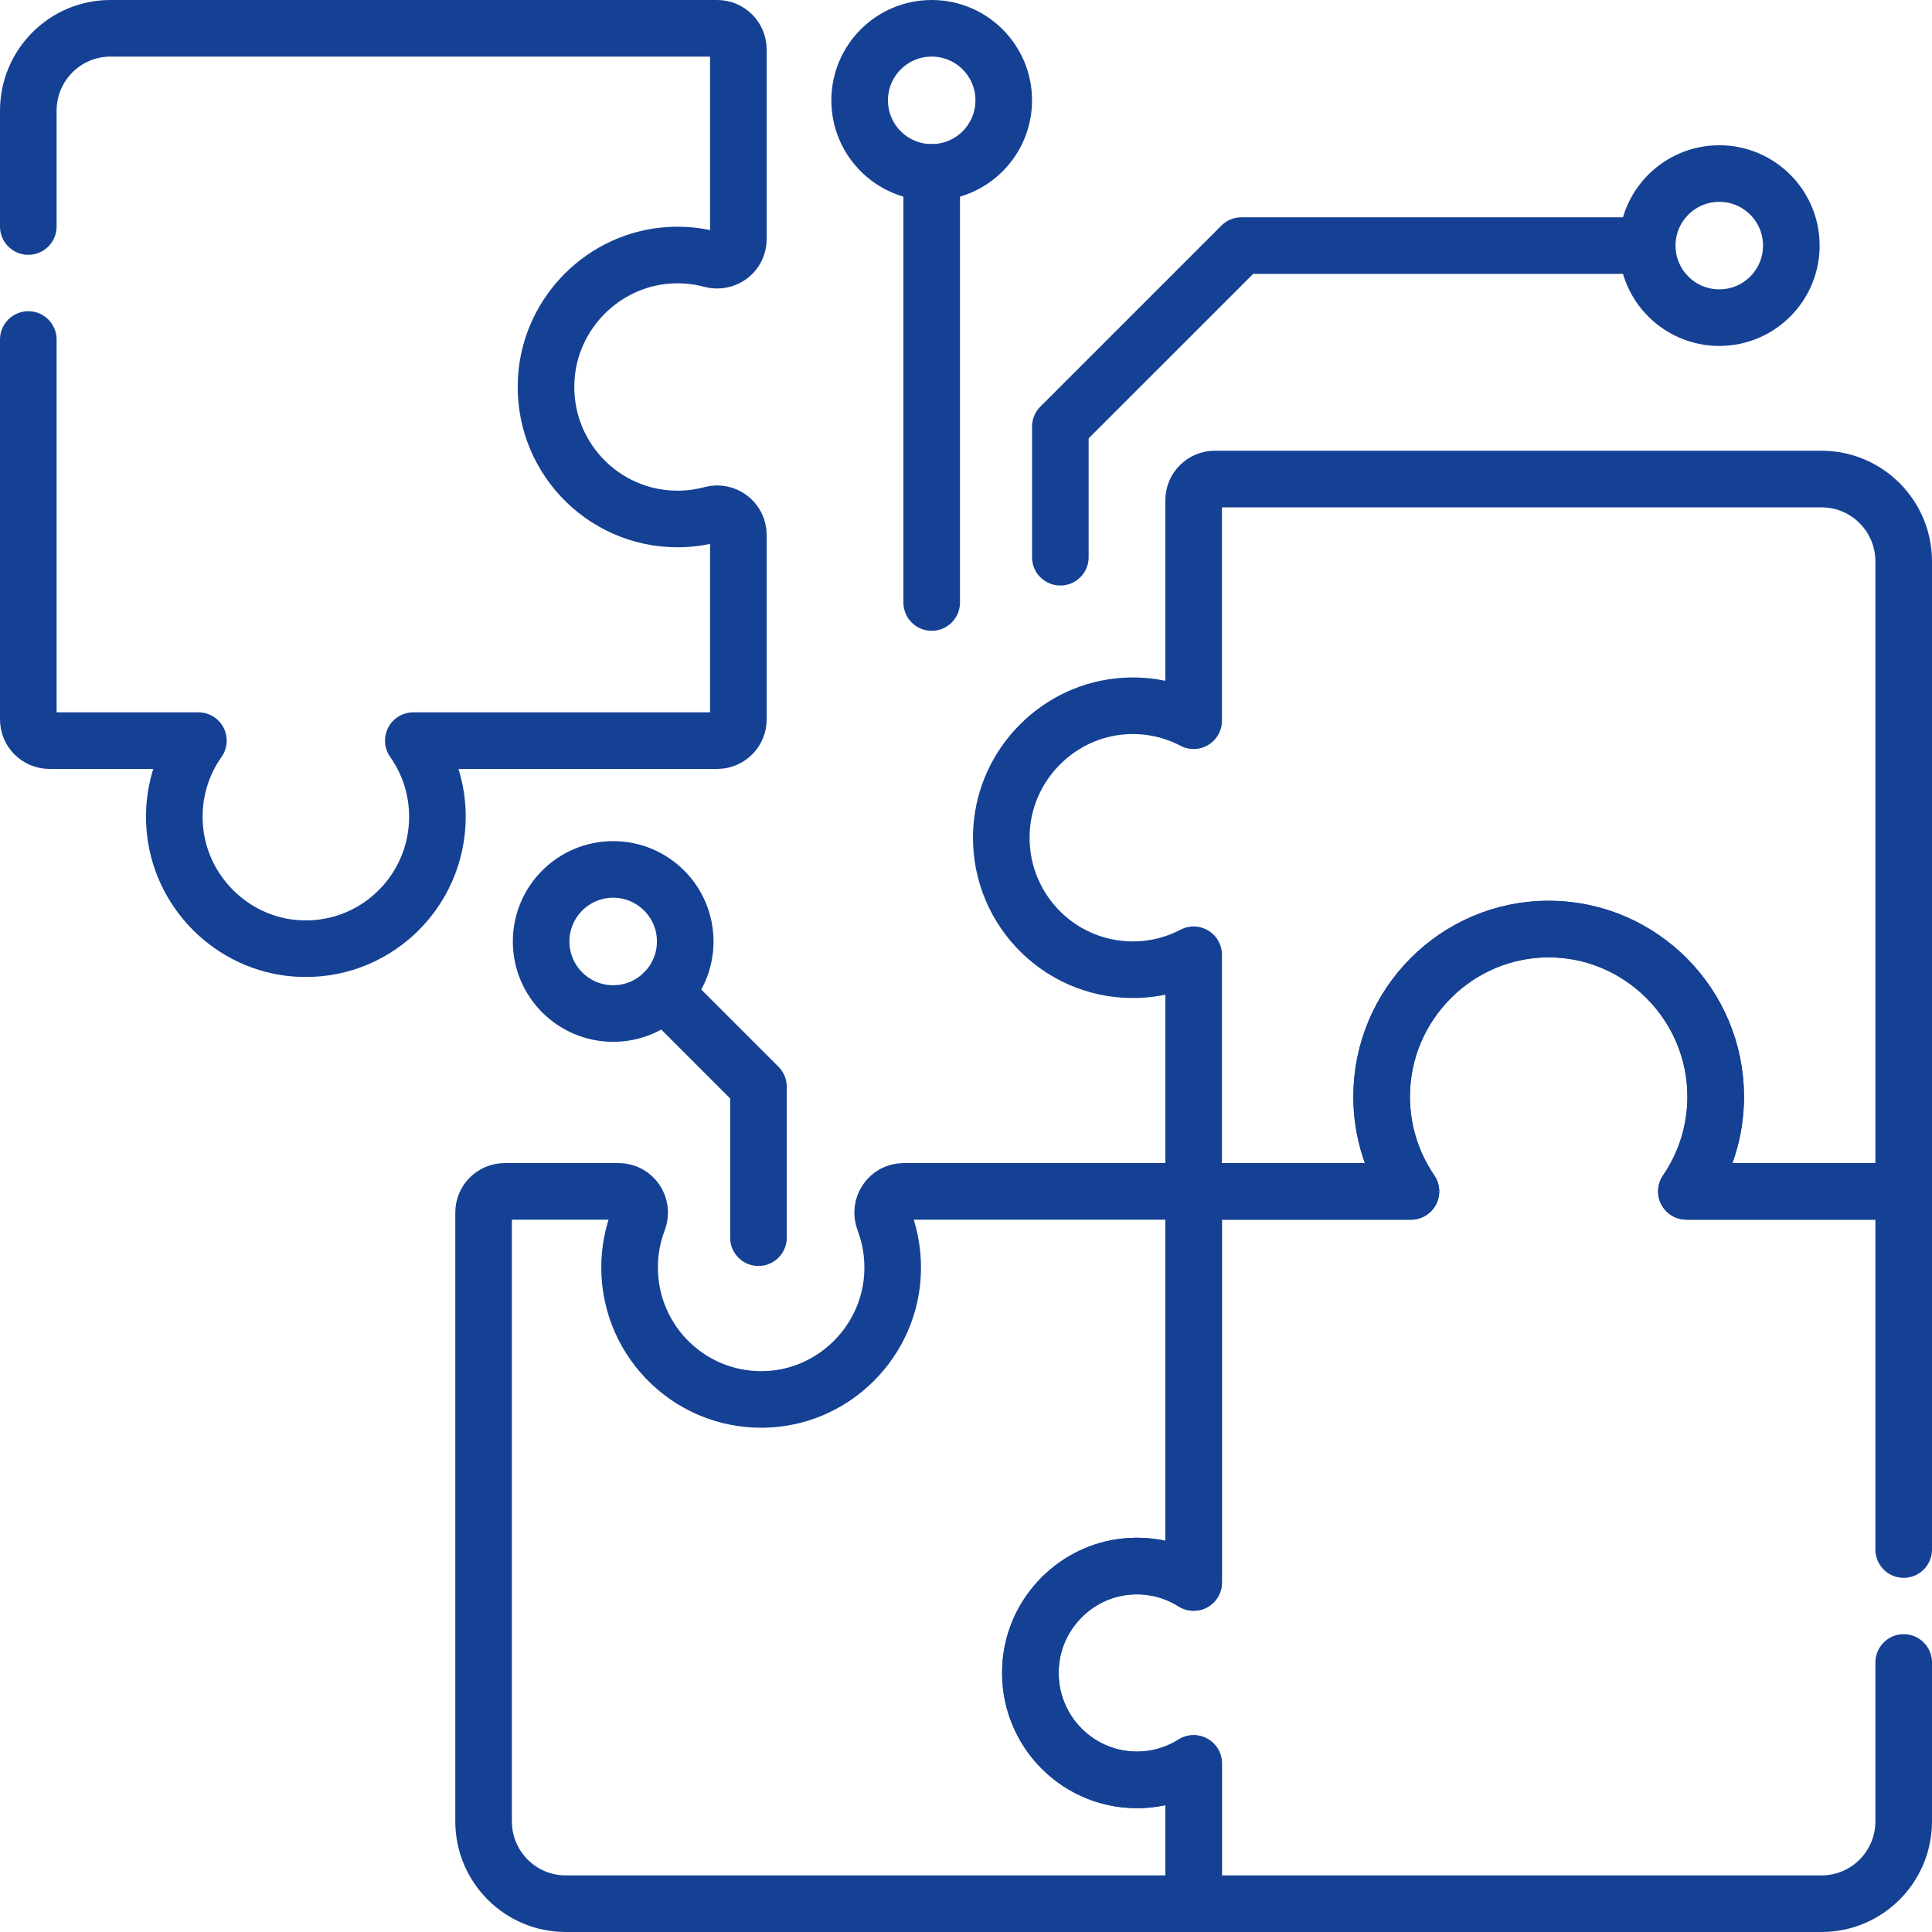
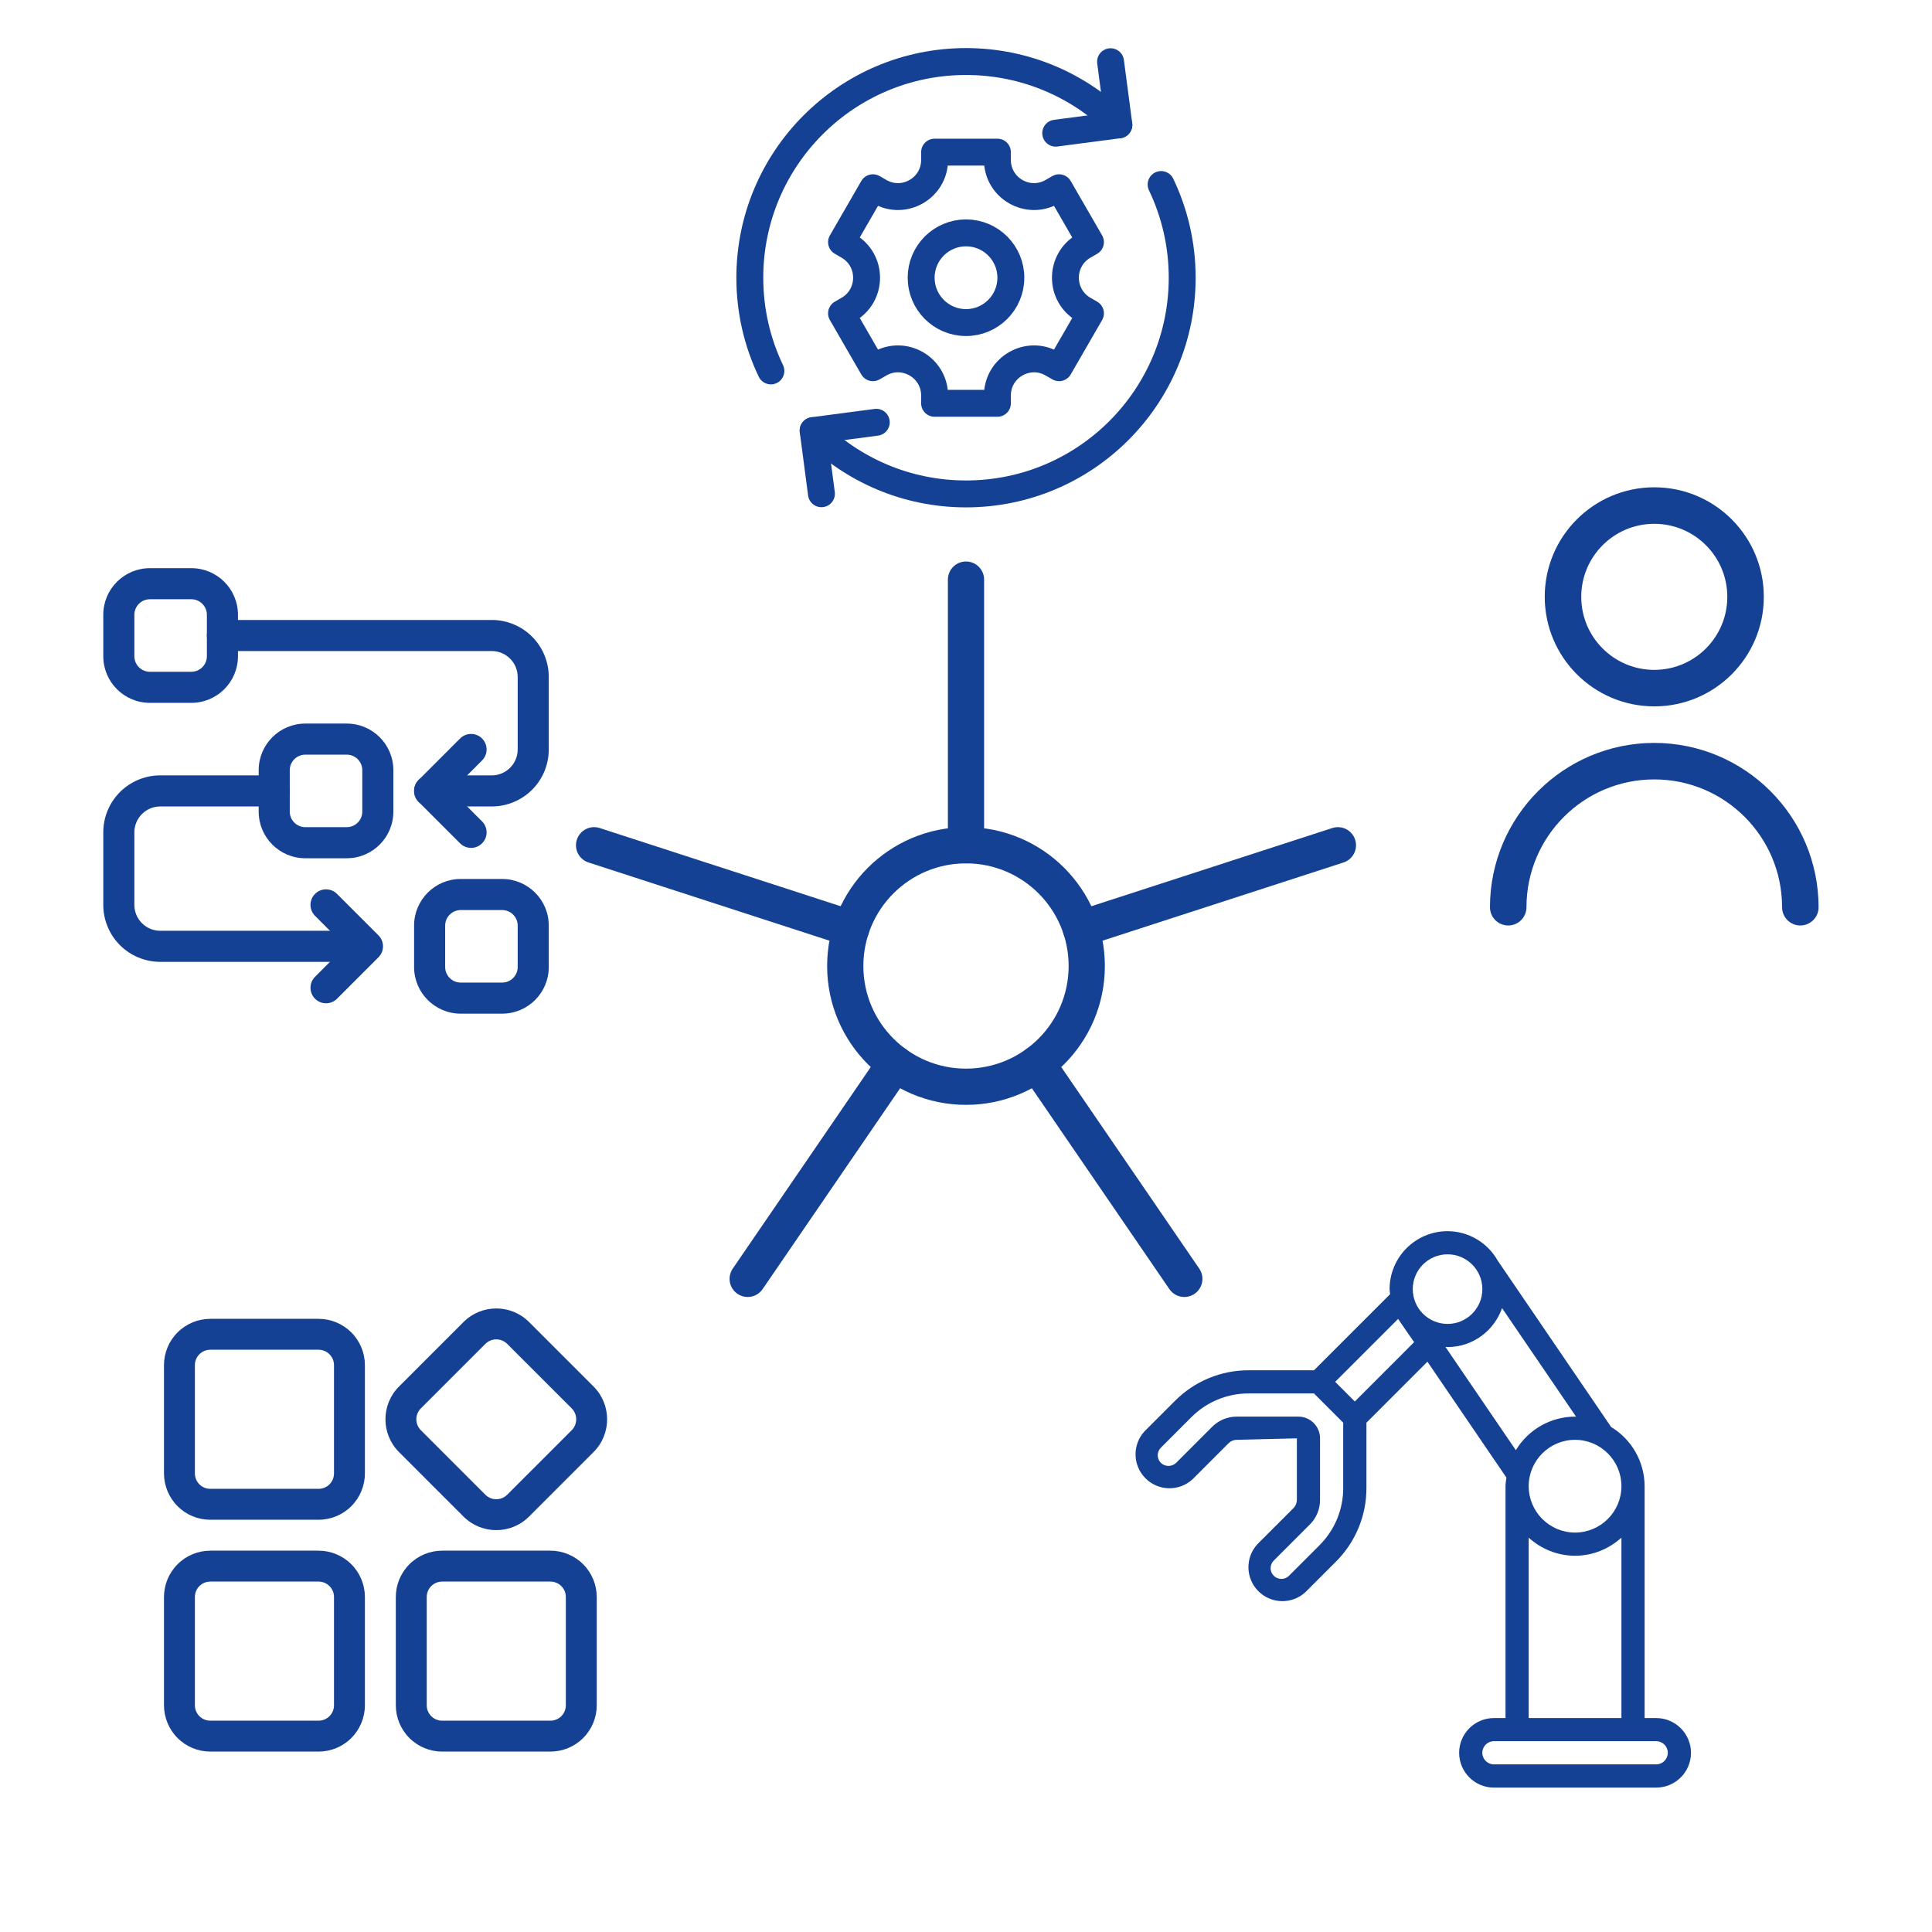
- <svg xmlns="http://www.w3.org/2000/svg" version="1.1" width="512" height="512" x="0" y="0" viewBox="0 0 512 512" style="enable-background:new 0 0 512 512" xml:space="preserve">
-   <g>
-     <path d="M7.5 89.973v100.688c0 3.1 2.513 5.613 5.613 5.613h39.465c-4.463 6.331-6.892 14.209-6.299 22.681 1.206 17.246 15.146 31.206 32.34 32.377 20.357 1.387 37.3-14.767 37.3-34.892a34.882 34.882 0 0 0-6.387-20.166h80.528c3.1 0 5.613-2.513 5.613-5.613v-48.908c0-3.698-3.51-6.372-7.08-5.41a34.689 34.689 0 0 1-9.034 1.191c-20.046 0-36.14-16.972-34.784-37.374 1.158-17.421 15.314-31.489 32.688-32.515a34.837 34.837 0 0 1 11.069 1.112c3.594.961 7.142-1.637 7.142-5.357V13.113c0-3.1-2.513-5.613-5.613-5.613H29.269C17.246 7.5 7.5 17.277 7.5 29.338v30.687M301.302 471.683c-16.647 0-29.931-14.451-28.065-31.531 1.432-13.115 12.013-23.633 25.096-24.978 6.643-.683 12.871.957 17.995 4.195V315.726h-76.83c-3.981 0-6.618 3.998-5.202 7.718 1.751 4.6 2.561 9.665 2.191 14.963-1.206 17.246-15.146 31.206-32.34 32.377-20.357 1.388-37.3-14.767-37.3-34.892 0-4.4.813-8.608 2.293-12.485 1.414-3.703-1.247-7.681-5.212-7.681h-30.159a5.613 5.613 0 0 0-5.613 5.613v161.323c0 12.061 9.746 21.838 21.769 21.838h166.403v-37.165a28.034 28.034 0 0 1-15.026 4.348z" style="stroke-width:15;stroke-linecap:round;stroke-linejoin:round;stroke-miterlimit:10;" fill="none" stroke="#154194" stroke-width="15" stroke-linecap="round" stroke-linejoin="round" stroke-miterlimit="10" data-original="#000000" opacity="1" />
-     <path d="M504.5 410.644v-94.917h-57.586a44.296 44.296 0 0 0 7.763-25.113c0-24.518-20.208-44.612-44.646-44.404-24.269.207-43.879 20.007-43.879 44.403 0 9.323 2.87 17.97 7.763 25.114h-57.586V419.37c-5.124-3.238-11.352-4.877-17.995-4.195-13.083 1.344-23.663 11.862-25.096 24.978-1.865 17.08 11.418 31.531 28.065 31.531a28.036 28.036 0 0 0 15.026-4.347V504.5h166.403c12.022 0 21.769-9.777 21.769-21.838v-42.087" style="stroke-width:15;stroke-linecap:round;stroke-linejoin:round;stroke-miterlimit:10;" fill="none" stroke="#154194" stroke-width="15" stroke-linecap="round" stroke-linejoin="round" stroke-miterlimit="10" data-original="#000000" opacity="1" />
-     <path d="M316.328 132.565v58.432a34.652 34.652 0 0 0-18.211-3.9c-17.374 1.026-31.53 15.094-32.688 32.515-1.356 20.402 14.738 37.374 34.784 37.374a34.61 34.61 0 0 0 16.114-3.962v62.703h57.586a44.286 44.286 0 0 1-7.763-25.113c-.001-24.518 20.208-44.612 44.647-44.404 24.269.207 43.879 20.008 43.879 44.403 0 9.323-2.869 17.97-7.763 25.114H504.5V148.791c0-12.061-9.746-21.838-21.769-21.838h-160.79a5.611 5.611 0 0 0-5.613 5.612zM281 147.667v-34.602l47.979-47.979H436" style="stroke-width:15;stroke-linecap:round;stroke-linejoin:round;stroke-miterlimit:10;" fill="none" stroke="#154194" stroke-width="15" stroke-linecap="round" stroke-linejoin="round" stroke-miterlimit="10" data-original="#000000" opacity="1" />
-     <circle cx="455.628" cy="65.086" r="19.092" style="stroke-width:15;stroke-linecap:round;stroke-linejoin:round;stroke-miterlimit:10;" fill="none" stroke="#154194" stroke-width="15" stroke-linecap="round" stroke-linejoin="round" stroke-miterlimit="10" data-original="#000000" opacity="1" />
-     <path d="M246.908 159.667v-114" style="stroke-width:15;stroke-linecap:round;stroke-linejoin:round;stroke-miterlimit:10;" fill="none" stroke="#154194" stroke-width="15" stroke-linecap="round" stroke-linejoin="round" stroke-miterlimit="10" data-original="#000000" opacity="1" />
-     <circle cx="246.908" cy="26.592" r="19.092" style="stroke-width:15;stroke-linecap:round;stroke-linejoin:round;stroke-miterlimit:10;" fill="none" stroke="#154194" stroke-width="15" stroke-linecap="round" stroke-linejoin="round" stroke-miterlimit="10" data-original="#000000" opacity="1" />
-     <path d="M201 328v-40l-25-25" style="stroke-width:15;stroke-linecap:round;stroke-linejoin:round;stroke-miterlimit:10;" fill="none" stroke="#154194" stroke-width="15" stroke-linecap="round" stroke-linejoin="round" stroke-miterlimit="10" data-original="#000000" opacity="1" />
-     <circle cx="162.5" cy="249.5" r="19.092" style="stroke-width:15;stroke-linecap:round;stroke-linejoin:round;stroke-miterlimit:10;" fill="none" stroke="#154194" stroke-width="15" stroke-linecap="round" stroke-linejoin="round" stroke-miterlimit="10" data-original="#000000" opacity="1" />
+ <svg xmlns="http://www.w3.org/2000/svg" viewBox="-80 -80 160 160">
+   <circle cx="0" cy="0" r="10" fill="none" stroke="#154194" stroke-width="3" />
+   <line x1="0" y1="-10" x2="0" y2="-32" stroke="#154194" stroke-width="3" stroke-linecap="round" />
+   <line x1="9.51" y1="-3.09" x2="30.8" y2="-10.0" stroke="#154194" stroke-width="3" stroke-linecap="round" />
+   <line x1="5.88" y1="8.09" x2="18.08" y2="25.91" stroke="#154194" stroke-width="3" stroke-linecap="round" />
+   <line x1="-5.88" y1="8.09" x2="-18.08" y2="25.91" stroke="#154194" stroke-width="3" stroke-linecap="round" />
+   <line x1="-9.51" y1="-3.09" x2="-30.8" y2="-10.0" stroke="#154194" stroke-width="3" stroke-linecap="round" />
+   <g transform="translate(0,-57) scale(0.07429) translate(-256,-256)">
+     <path d="m94.855 496.811-9.268-70.398 70.398-9.268M417.145 15.189l9.268 70.398-70.398 9.268" fill="none" stroke="#154194" stroke-width="30" stroke-linecap="round" stroke-linejoin="round" />
+     <path d="M426.413 85.587C382.801 41.975 322.551 15 256 15 122.9 15 15 122.899 15 256c0 37.205 8.443 72.432 23.498 103.893M85.587 426.413C129.199 470.025 189.45 497 256 497c133.1 0 241-107.9 241-241 0-37.205-8.443-72.433-23.498-103.893" fill="none" stroke="#154194" stroke-width="30" stroke-linecap="round" stroke-linejoin="round" />
+     <path d="m394.744 216.311-35-60.622-7.494 4.327c-27.222 15.717-61.25-3.929-61.25-35.363V116h-70v8.653c0 31.433-34.028 51.079-61.25 35.363l-7.494-4.327-35 60.622 7.493 4.326c27.222 15.717 27.222 55.009 0 70.726l-7.493 4.326 35 60.622 7.494-4.327c27.222-15.717 61.25 3.929 61.25 35.363V396h70v-8.653c0-31.433 34.028-51.079 61.25-35.363l7.494 4.327 35-60.622-7.493-4.326c-27.222-15.717-27.222-55.009 0-70.726l7.493-4.326z" fill="none" stroke="#154194" stroke-width="30" stroke-linecap="round" stroke-linejoin="round" />
+     <circle cx="256" cy="256" r="50" fill="none" stroke="#154194" stroke-width="30" stroke-linecap="round" stroke-linejoin="round" />
+   </g>
+   <g transform="translate(57,-21.5) scale(1.512) translate(-12,-12)">
+     <path d="M12 12a6 6 0 1 0-6-6 6.006 6.006 0 0 0 6 6Zm0-10a4 4 0 1 1-4 4 4 4 0 0 1 4-4ZM12 14a9.01 9.01 0 0 0-9 9 1 1 0 0 0 2 0 7 7 0 0 1 14 0 1 1 0 0 0 2 0 9.01 9.01 0 0 0-9-9Z" fill="#154194" />
+   </g>
+   <g transform="translate(-53,-14.5) scale(1.716) translate(-12,-12)">
+     <path d="M8.75 11v2A2.25 2.25 0 0 0 11 15.25h2A2.25 2.25 0 0 0 15.25 13v-2A2.25 2.25 0 0 0 13 8.75h-2A2.25 2.25 0 0 0 8.75 11zm1.5 0c0-.199.079-.39.22-.53a.747.747 0 0 1 .53-.22h2c.199 0 .39.079.53.22.141.14.22.331.22.53v2c0 .199-.079.39-.22.53a.747.747 0 0 1-.53.22h-2a.747.747 0 0 1-.53-.22.747.747 0 0 1-.22-.53zM1.25 3.5v2A2.25 2.25 0 0 0 3.5 7.75h2A2.25 2.25 0 0 0 7.75 5.5v-2A2.25 2.25 0 0 0 5.5 1.25h-2A2.25 2.25 0 0 0 1.25 3.5zm1.5 0c0-.199.079-.39.22-.53a.747.747 0 0 1 .53-.22h2c.199 0 .39.079.53.22.141.14.22.331.22.53v2c0 .199-.079.39-.22.53a.747.747 0 0 1-.53.22h-2a.747.747 0 0 1-.53-.22.747.747 0 0 1-.22-.53zM16.25 18.5v2a2.25 2.25 0 0 0 2.25 2.25h2a2.25 2.25 0 0 0 2.25-2.25v-2a2.25 2.25 0 0 0-2.25-2.25h-2a2.25 2.25 0 0 0-2.25 2.25zm1.5 0c0-.199.079-.39.22-.53a.747.747 0 0 1 .53-.22h2c.199 0 .39.079.53.22.141.14.22.331.22.53v2c0 .199-.079.39-.22.53a.747.747 0 0 1-.53.22h-2a.747.747 0 0 1-.53-.22.747.747 0 0 1-.22-.53z" fill="#154194" />
+     <path d="M7 5.25h13a1.252 1.252 0 0 1 1.25 1.25V10A1.252 1.252 0 0 1 20 11.25h-3a.75.75 0 0 0 0 1.5h3c.729 0 1.429-.29 1.945-.805A2.755 2.755 0 0 0 22.75 10V6.5c0-.729-.29-1.429-.805-1.945A2.755 2.755 0 0 0 20 3.75H7a.75.75 0 0 0 0 1.5zM13 18.75H4a1.252 1.252 0 0 1-1.25-1.25V14A1.252 1.252 0 0 1 4 12.75h5.5a.75.75 0 0 0 0-1.5H4c-.729 0-1.429.29-1.945.805A2.755 2.755 0 0 0 1.25 14v3.5c0 .729.29 1.429.805 1.945A2.755 2.755 0 0 0 4 20.25h9a.75.75 0 0 0 0-1.5z" fill="#154194" />
+     <path d="M19.53 13.47 18.061 12l1.469-1.47a.749.749 0 1 0-1.06-1.06l-2 2a.749.749 0 0 0 0 1.06l2 2a.749.749 0 1 0 1.06-1.06zM12.53 22.03l2-2a.749.749 0 0 0 0-1.06l-2-2a.749.749 0 1 0-1.06 1.06l1.469 1.47-1.469 1.47a.749.749 0 1 0 1.06 1.06z" fill="#154194" />
+   </g>
+   <g transform="translate(37,45) scale(1.92) translate(-12,-12)">
+     <path d="M22.5 21H22V11a2.993 2.993 0 0 0-1.444-2.553l-4.895-7.181A2.491 2.491 0 0 0 13.5 0 2.503 2.503 0 0 0 11 2.5c0 .075.016.146.022.22l-.006.004L7.739 6H4.926a4.47 4.47 0 0 0-3.182 1.318L.429 8.633a1.465 1.465 0 0 0 2.07 2.07l1.557-1.557A.504.504 0 0 1 4.41 9l2.591-.064v2.655c0 .131-.053.26-.146.354l-1.557 1.557a1.465 1.465 0 0 0 2.07 2.07l1.315-1.315a4.469 4.469 0 0 0 1.318-3.182V8.262l2.631-2.632 3.406 4.998c-.016.124-.038.245-.038.373v10h-.5c-.827 0-1.5.673-1.5 1.5s.673 1.5 1.5 1.5h7c.827 0 1.5-.673 1.5-1.5s-.673-1.5-1.5-1.5ZM21 11c0 1.103-.897 2-2 2s-2-.897-2-2 .897-2 2-2 2 .897 2 2Zm0 2.22V21h-4v-7.78c.532.48 1.229.78 2 .78s1.468-.301 2-.78ZM9 11.074c0 .935-.364 1.813-1.025 2.475L6.66 14.864a.465.465 0 0 1-.792-.328.46.46 0 0 1 .136-.328l1.557-1.557A1.49 1.49 0 0 0 8 11.59V8.935a.937.937 0 0 0-.936-.936H4.409c-.4 0-.777.156-1.061.439L1.791 9.995a.477.477 0 0 1-.656 0 .464.464 0 0 1 0-.656L2.45 8.024a3.477 3.477 0 0 1 2.475-1.025h2.813L8.999 8.26v2.813Zm.5-3.728-.847-.847 2.714-2.714c.058.095.691 1.002.691 1.002L9.5 7.346ZM12 2.499a1.5 1.5 0 1 1 3.001.001A1.5 1.5 0 0 1 12 2.5Zm1.406 2.491c.032.001.062.009.094.009 1.09 0 2.009-.705 2.351-1.68l3.193 4.684c-.015 0-.029-.004-.043-.004a2.99 2.99 0 0 0-2.555 1.449L13.407 4.99ZM22.5 22.999h-7a.5.5 0 0 1 0-1h7a.5.5 0 0 1 0 1Z" fill="#154194" />
+   </g>
+   <g transform="translate(-48.5,46.5) scale(1.28) translate(-16,-15.5)">
+     <path d="M15 20c0-.796-.316-1.559-.879-2.121A2.996 2.996 0 0 0 12 17H5c-.796 0-1.559.316-2.121.879A2.996 2.996 0 0 0 2 20v7c0 .796.316 1.559.879 2.121A2.996 2.996 0 0 0 5 30h7c.796 0 1.559-.316 2.121-.879A2.996 2.996 0 0 0 15 27zm15 0c0-.796-.316-1.559-.879-2.121A2.996 2.996 0 0 0 27 17h-7c-.796 0-1.559.316-2.121.879A2.996 2.996 0 0 0 17 20v7c0 .796.316 1.559.879 2.121A2.996 2.996 0 0 0 20 30h7c.796 0 1.559-.316 2.121-.879A2.996 2.996 0 0 0 30 27zm-17 0v7a.997.997 0 0 1-1 1H5a.997.997 0 0 1-1-1v-7a.997.997 0 0 1 1-1h7a.997.997 0 0 1 1 1zm15 0v7a.997.997 0 0 1-1 1h-7a.997.997 0 0 1-1-1v-7a.997.997 0 0 1 1-1h7a.997.997 0 0 1 1 1zm1.793-13.621-4.172-4.172a3 3 0 0 0-4.242 0l-4.172 4.172a3 3 0 0 0 0 4.242l4.172 4.172a3 3 0 0 0 4.242 0l4.172-4.172a3 3 0 0 0 0-4.242zM15 5c0-.796-.316-1.559-.879-2.121A2.996 2.996 0 0 0 12 2H5c-.796 0-1.559.316-2.121.879A2.996 2.996 0 0 0 2 5v7c0 .796.316 1.559.879 2.121A2.996 2.996 0 0 0 5 15h7c.796 0 1.559-.316 2.121-.879A2.996 2.996 0 0 0 15 12zm9.207-1.379 4.172 4.172a1 1 0 0 1 0 1.414l-4.172 4.172a1 1 0 0 1-1.414 0l-4.172-4.172a1 1 0 0 1 0-1.414l4.172-4.172a1 1 0 0 1 1.414 0zM13 5v7a.997.997 0 0 1-1 1H5a.997.997 0 0 1-1-1V5a.997.997 0 0 1 1-1h7a.997.997 0 0 1 1 1z" fill="#154194" />
  </g>
</svg>
